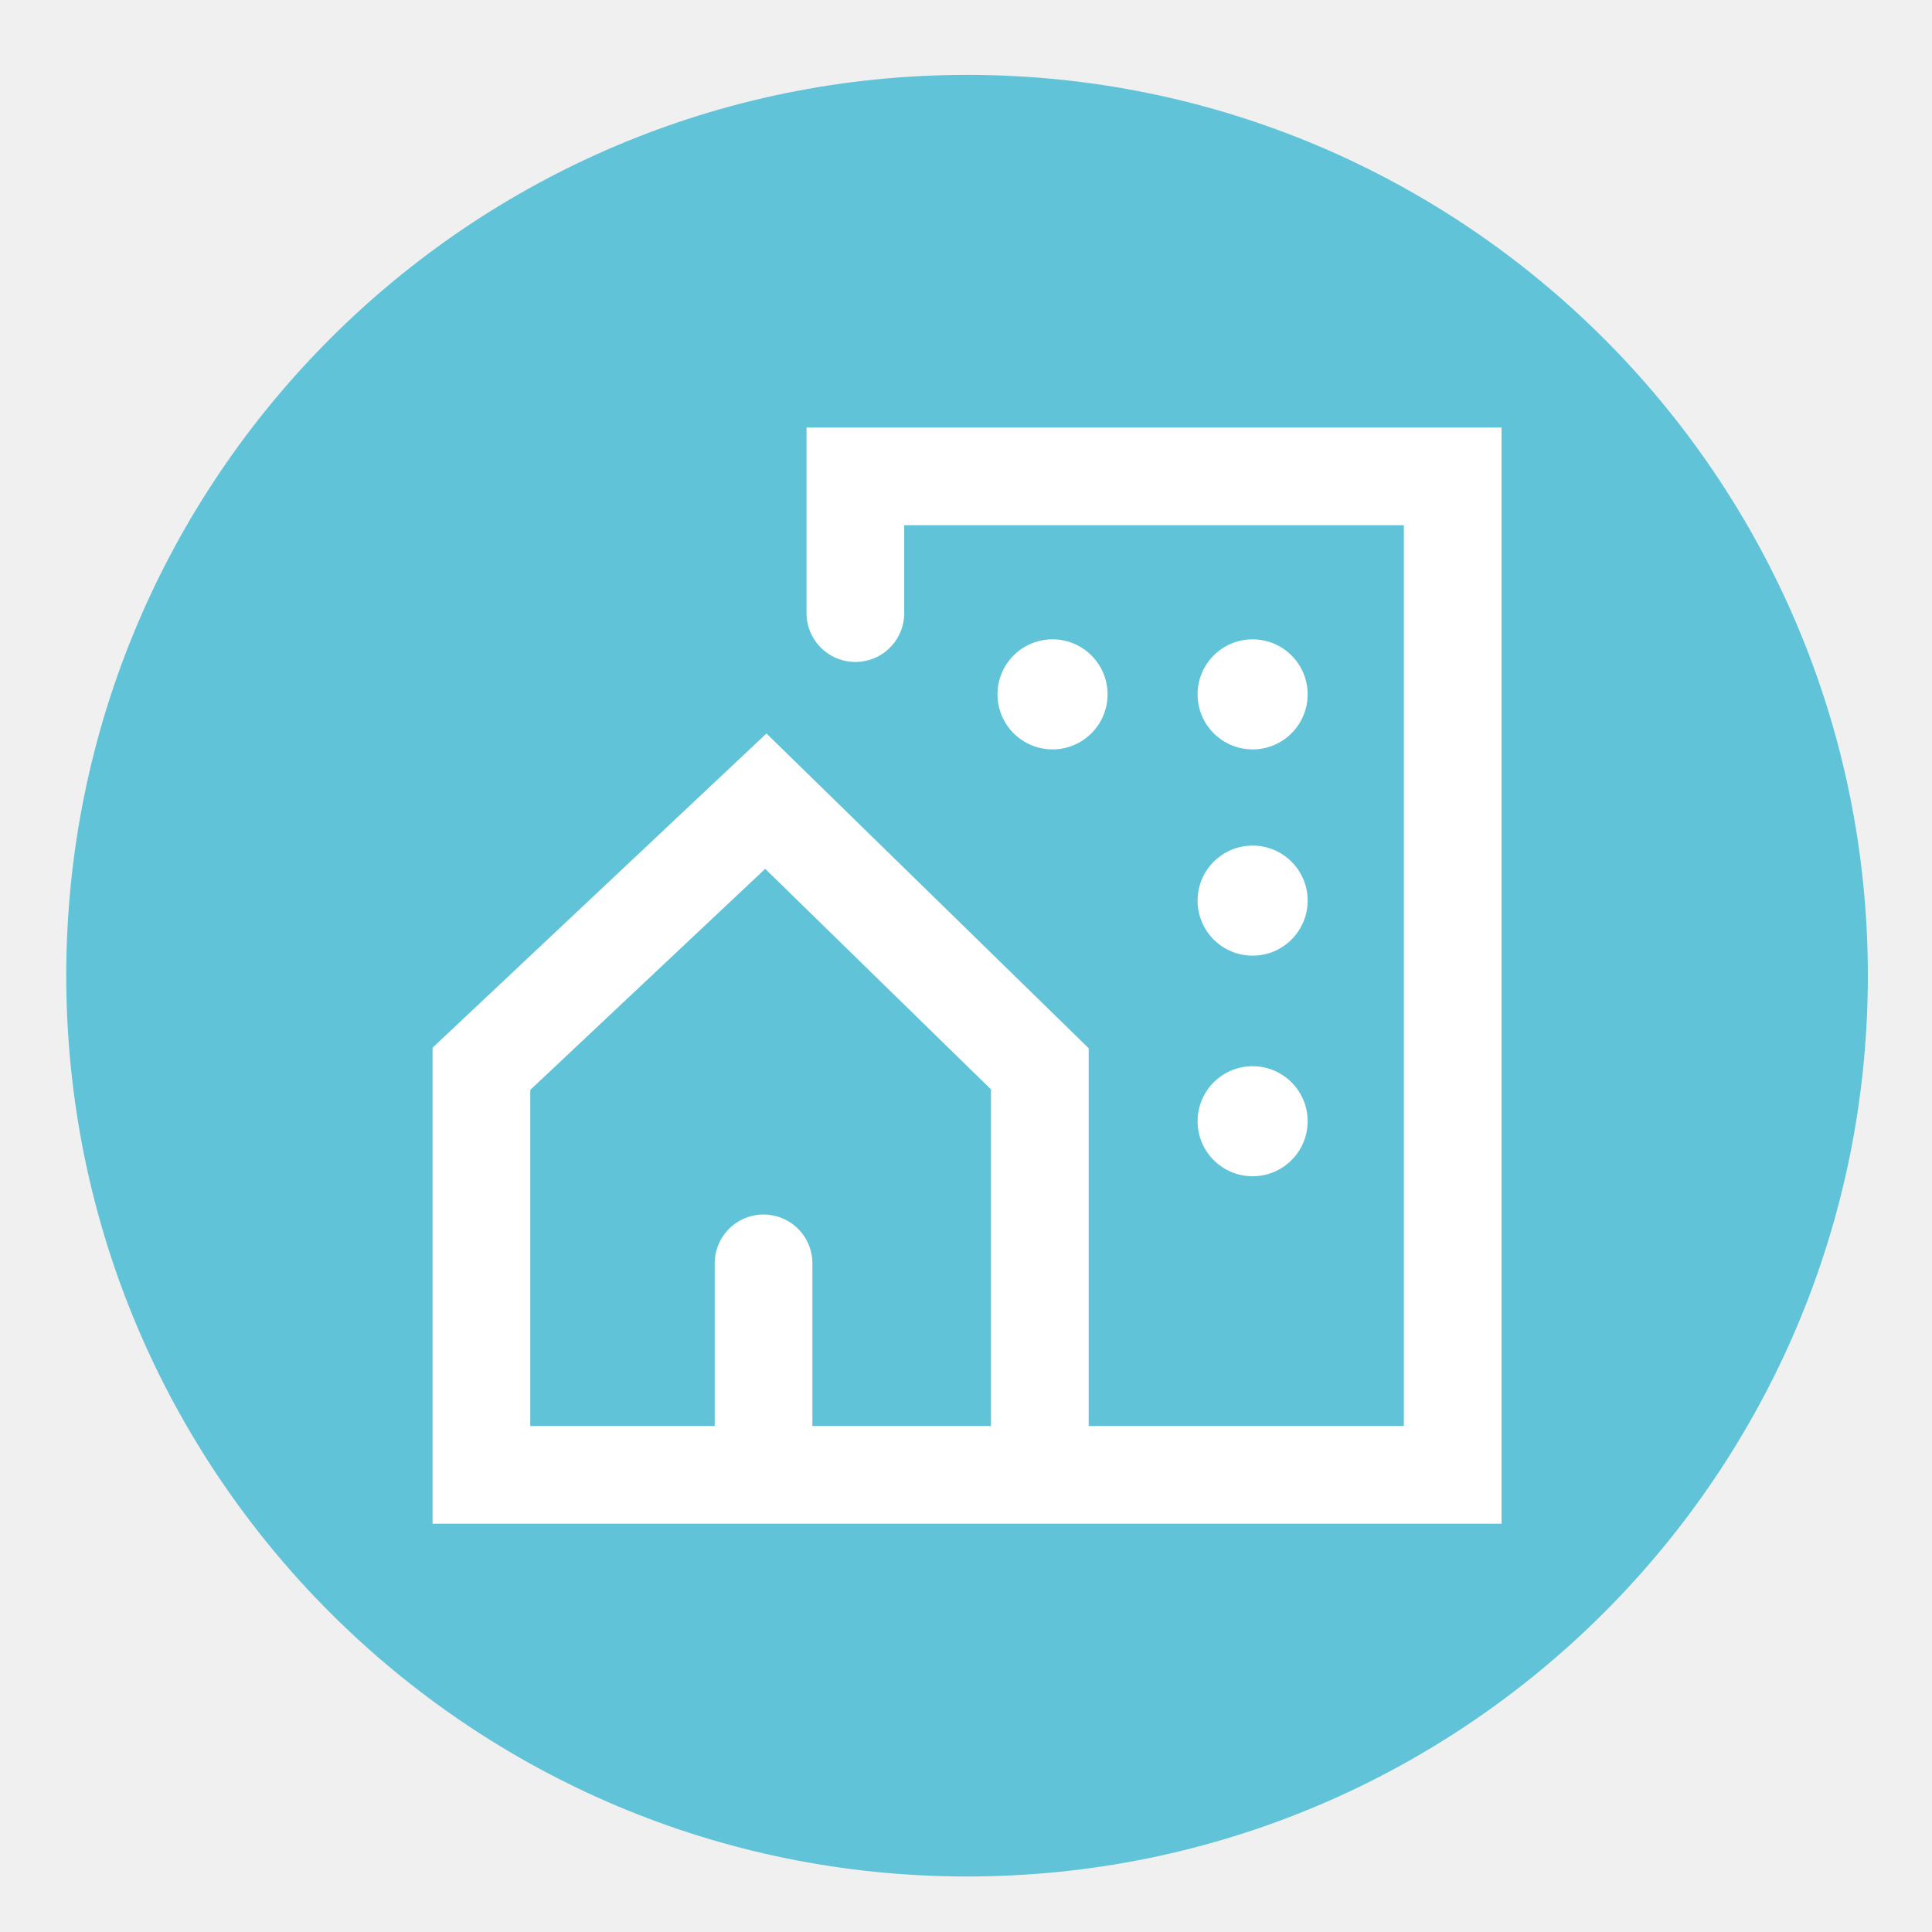
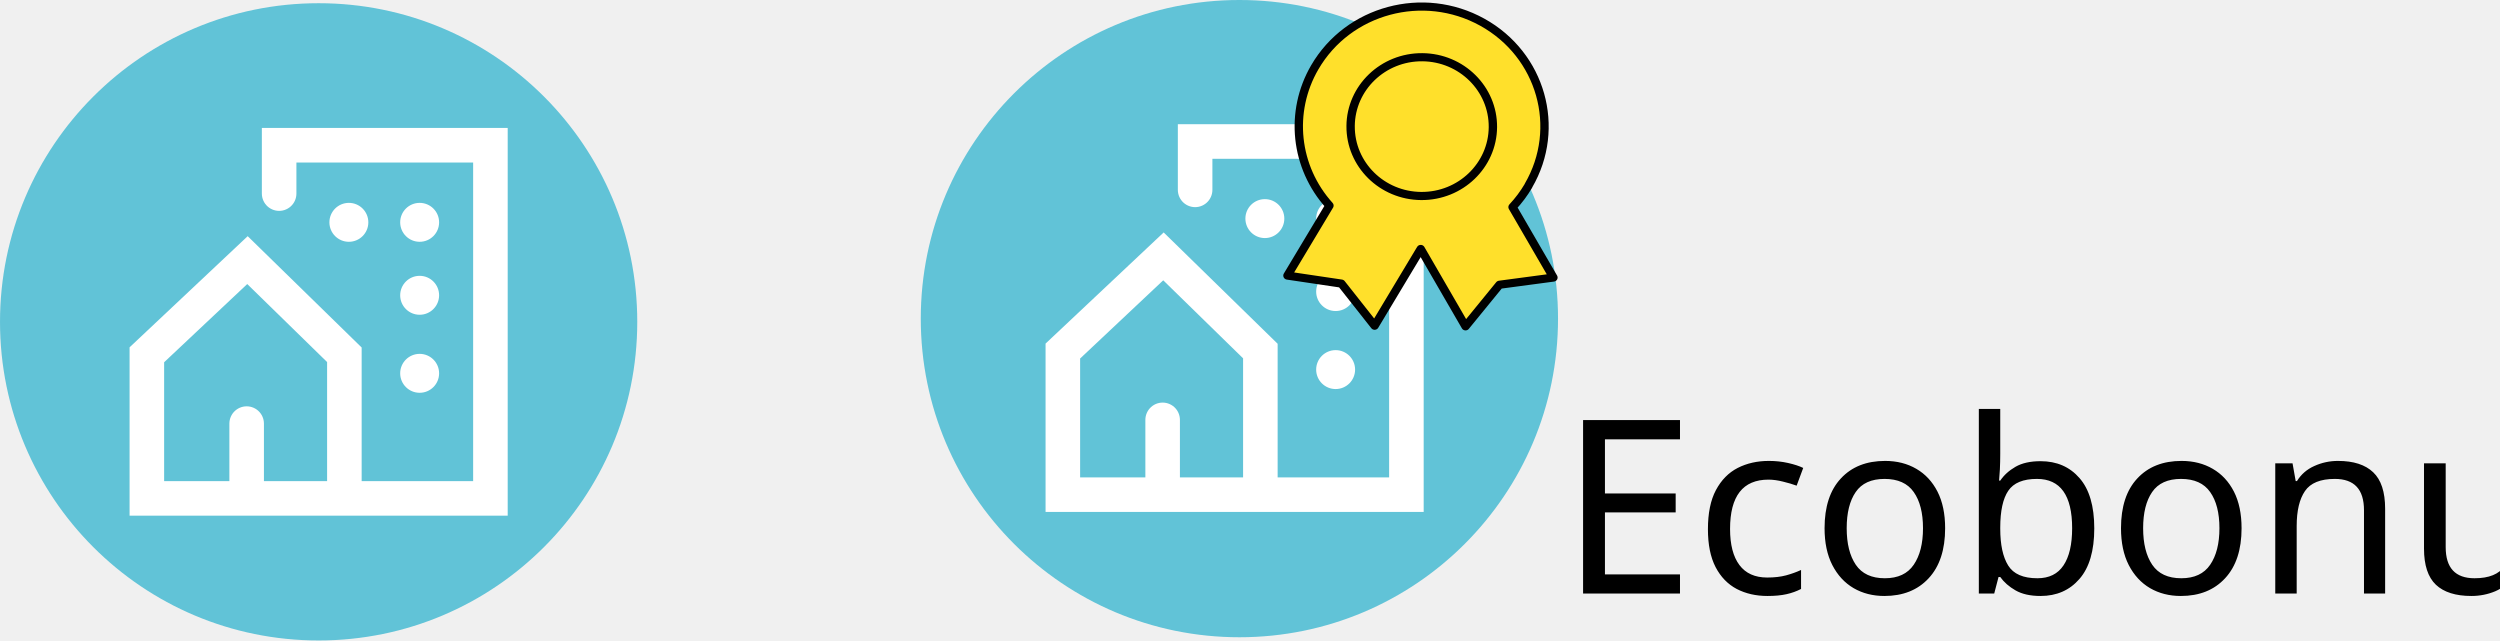
- <svg xmlns="http://www.w3.org/2000/svg" id="Calque_1" data-name="Calque 1" viewBox="0 0 118.67 118.67" width="30px" height="30px">
-   <circle cx="59.4" cy="59.93" r="55.33" style="fill:#61C3D7" />
-   <polyline points="52.54 37.66 52.54 29.26 89.23 29.26 89.23 90.59 29.57 90.59 29.57 65.65 47.04 49.21 63.87 65.65 63.87 90.59" style="fill:none;stroke:#fff;stroke-linecap:round;stroke-miterlimit:10;stroke-width:6px" />
-   <line x1="46.9" y1="77.6" x2="46.9" y2="90.26" style="fill:none;stroke:#fff;stroke-linecap:round;stroke-miterlimit:10;stroke-width:6px" />
-   <circle cx="64.65" cy="42.65" r="3.38" style="fill:#fff" />
-   <circle cx="76.94" cy="42.65" r="3.38" style="fill:#fff" />
-   <circle cx="76.94" cy="55.32" r="3.38" style="fill:#fff" />
-   <circle cx="76.94" cy="68.87" r="3.38" style="fill:#fff" />
+ <svg xmlns="http://www.w3.org/2000/svg" id="Calque_1" data-name="Calque 1" viewBox="0 0 434.125 111.218" width="109.748" height="28.116" version="1.1">
+   <circle cx="55.33" cy="55.888" r="55.33" style="fill:#61c3d7" id="circle2" />
+   <polyline points="52.54 37.66 52.54 29.26 89.23 29.26 89.23 90.59 29.57 90.59 29.57 65.65 47.04 49.21 63.87 65.65 63.87 90.59" style="fill:none;stroke:#ffffff;stroke-width:6px;stroke-linecap:round;stroke-miterlimit:10" id="polyline4" transform="translate(-4.070002,-4.041927)" />
+   <line x1="42.83" y1="73.558" x2="42.83" y2="86.218" style="fill:none;stroke:#ffffff;stroke-width:6px;stroke-linecap:round;stroke-miterlimit:10" id="line6" />
+   <circle cx="60.58" cy="38.608" r="3.38" style="fill:#ffffff" id="circle8" />
+   <circle cx="72.87" cy="38.608" r="3.38" style="fill:#ffffff" id="circle10" />
+   <circle cx="72.87" cy="51.278" r="3.38" style="fill:#ffffff" id="circle12" />
+   <circle cx="72.87" cy="64.828" r="3.38" style="fill:#ffffff" id="circle14" />
+   <circle cx="215.222" cy="55.33" r="55.33" style="fill:#61c3d7" id="circle2-3" />
+   <g id="i84PbB.tif-1" transform="translate(154.9922,-4.689999)">
+     <polyline points="52.54 37.66 52.54 29.26 89.23 29.26 89.23 90.59 29.57 90.59 29.57 65.65 47.04 49.21 63.87 65.65 63.87 90.59" style="fill:none;stroke:#ffffff;stroke-width:6px;stroke-linecap:round;stroke-miterlimit:10" id="polyline17" />
+     <line x1="46.9" y1="77.6" x2="46.9" y2="90.26" style="fill:none;stroke:#ffffff;stroke-width:6px;stroke-linecap:round;stroke-miterlimit:10" id="line19" />
+     <circle cx="64.65" cy="42.65" r="3.38" style="fill:#ffffff" id="circle21" />
+     <circle cx="76.94" cy="42.65" r="3.38" style="fill:#ffffff" id="circle23" />
+     <circle cx="76.94" cy="55.32" r="3.38" style="fill:#ffffff" id="circle25" />
+     <circle cx="76.94" cy="68.87" r="3.38" style="fill:#ffffff" id="circle27" />
+   </g>
+   <defs id="defs13">
+     <style id="style11">.cls-1{fill:#ffe02b;}.cls-1,.cls-2{stroke:#000;stroke-linecap:round;stroke-linejoin:round;stroke-width:9px;}.cls-2{fill:none;}</style>
+   </defs>
+   <g transform="matrix(0.1610606,0,0,0.1570808,214.8264,-3.638833)" id="g19">
+     <path class="cls-1" d="m 296.95,252.1 c 6.54,-7.17 12.27,-15.03 17.09,-23.44 v 0 l 0.12,-0.4 C 350.26,164.63 327.94,83.78 264.31,47.69 200.68,11.59 119.83,33.91 83.74,97.54 55.87,146.66 62.22,208.05 99.54,250.44 78.31,286.79 54.25,327.81 54.25,327.81 l 58.15,8.86 35.85,46.58 49.7,-84.87 48.32,85.56 36.6,-45.99 58.17,-7.96 -44.08,-77.87" id="path15" />
+     <path class="cls-2" d="m 122.36,162.54 c 0.32,-42.36 34.93,-76.44 77.29,-76.11 42.36,0.32 76.44,34.93 76.12,77.29 -0.32,42.35 -34.92,76.43 -77.27,76.12 -42.34,-0.29 -76.43,-34.86 -76.13,-77.2 0,-0.03 0,-0.06 0,-0.09" id="path17" />
+   </g>
+   <text xml:space="preserve" style="font-style:normal;font-variant:normal;font-weight:normal;font-stretch:normal;font-size:42.194px;line-height:1.25;font-family:Calibri;-inkscape-font-specification:Calibri;fill:#000000;fill-opacity:1;stroke:none;stroke-width:3.956" x="270.809" y="103.069" id="text850">
+     <tspan id="tspan848" x="270.809" y="103.069" style="font-style:normal;font-variant:normal;font-weight:normal;font-stretch:normal;font-size:42.194px;font-family:Calibri;-inkscape-font-specification:Calibri;stroke-width:3.956">Ecobonus</tspan>
+   </text>
</svg>
